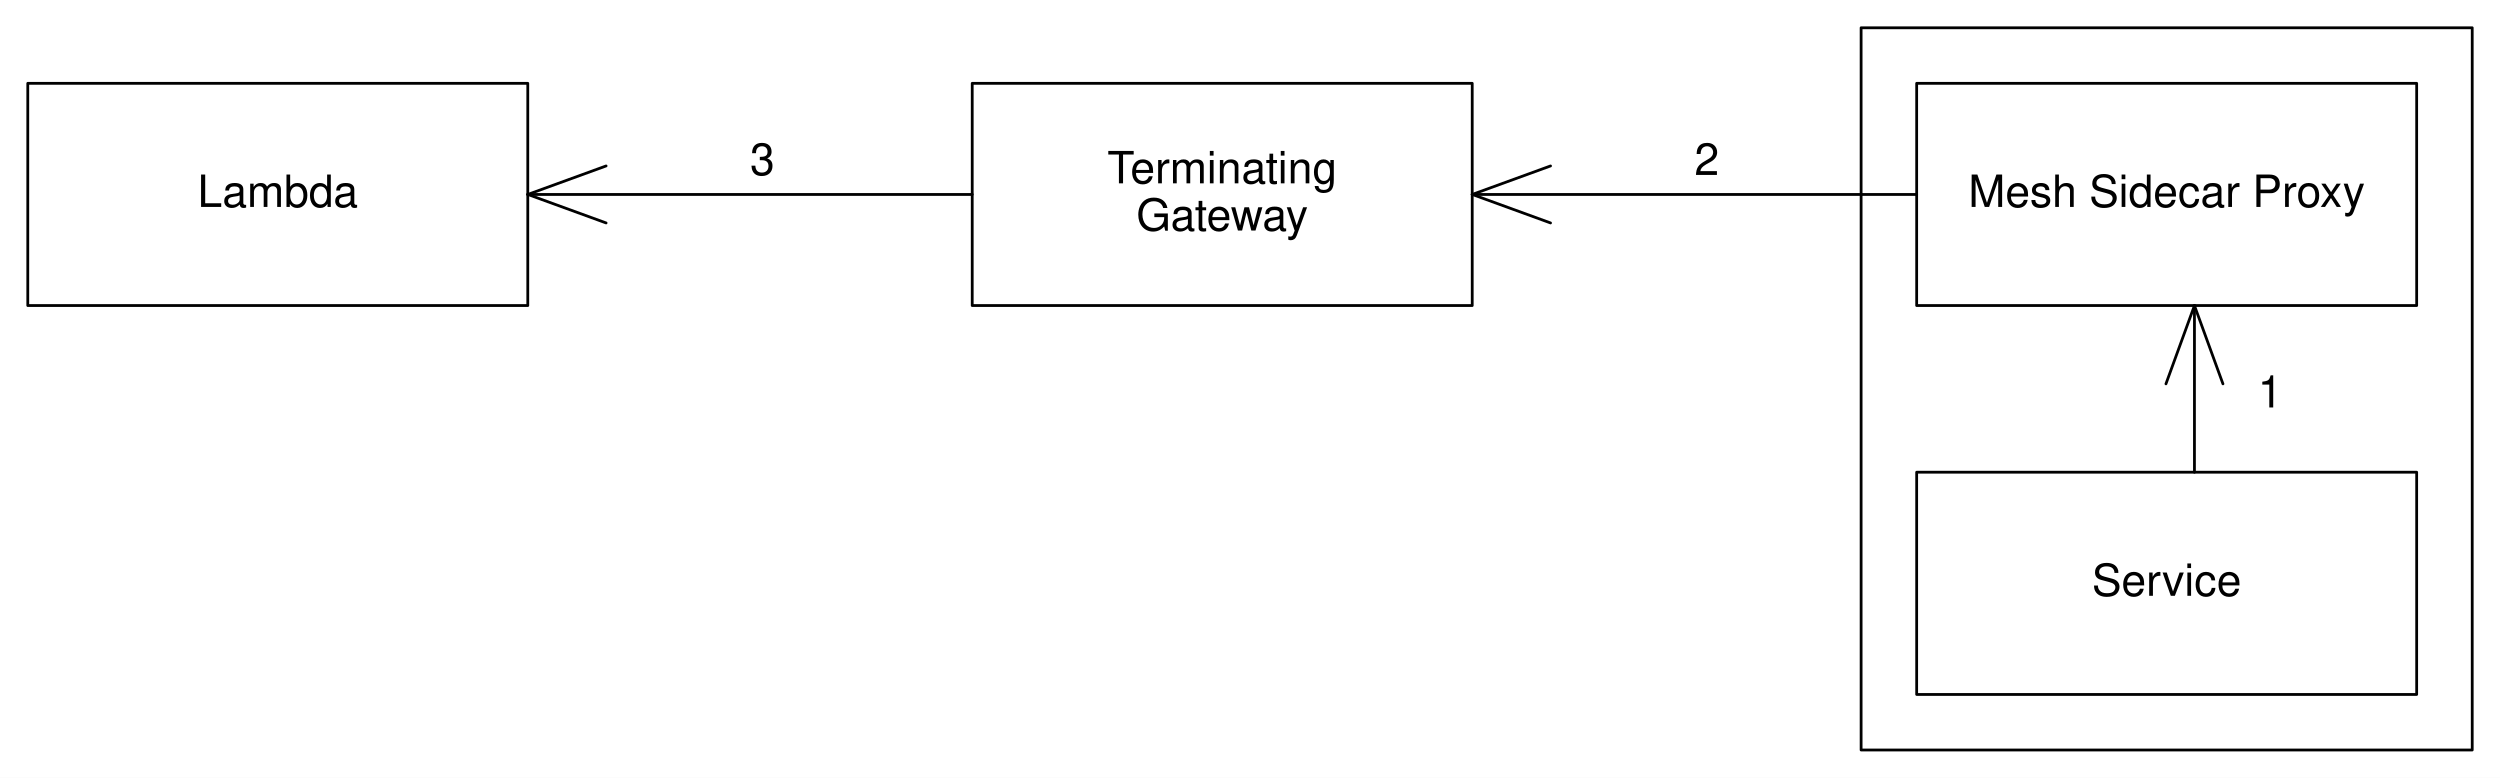
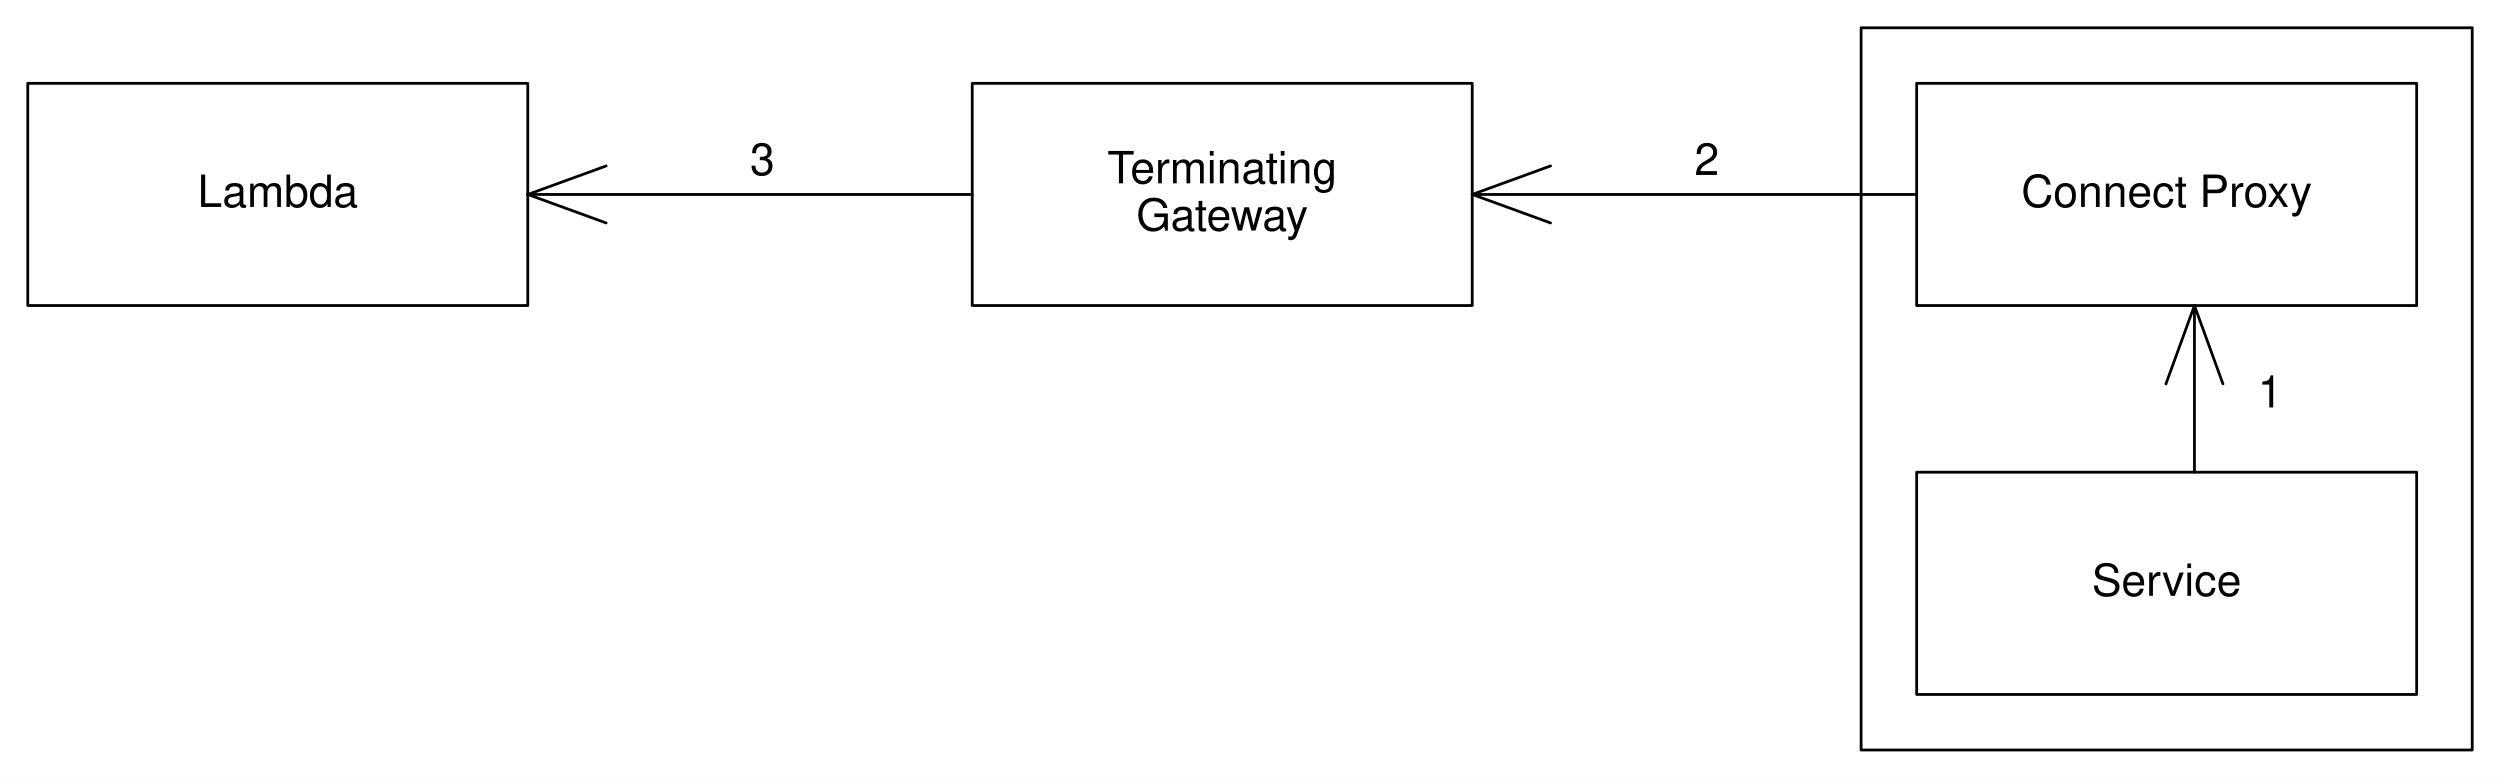
<svg xmlns="http://www.w3.org/2000/svg" version="1.1" viewBox="0 0 900 280" width="1800" height="560">
  <defs>
    <style>
      @font-face {
        font-family: "Virgil";
        src: url("https://excalidraw.com/Virgil.woff2");
      }
      @font-face {
        font-family: "Cascadia";
        src: url("https://excalidraw.com/Cascadia.woff2");
      }
    </style>
  </defs>
  <rect x="0" y="0" width="900" height="280" fill="#ffffff" />
  <g stroke-linecap="round" transform="translate(350 30) rotate(0 90 40)">
    <path d="M0 0 C70.2 0, 140.4 0, 180 0 M0 0 C36.45 0, 72.91 0, 180 0 M180 0 C180 20.64, 180 41.27, 180 80 M180 0 C180 18.95, 180 37.9, 180 80 M180 80 C120.1 80, 60.2 80, 0 80 M180 80 C122.36 80, 64.72 80, 0 80 M0 80 C0 57.38, 0 34.75, 0 0 M0 80 C0 55.34, 0 30.69, 0 0" stroke="#000000" stroke-width="1" fill="none" />
  </g>
  <g transform="translate(355 53) rotate(0 85 17)">
    <text x="85" y="13" font-family="Helvetica, Segoe UI Emoji" font-size="16px" fill="#000000" text-anchor="middle" style="white-space: pre;" direction="ltr">Terminating</text>
    <text x="85" y="30" font-family="Helvetica, Segoe UI Emoji" font-size="16px" fill="#000000" text-anchor="middle" style="white-space: pre;" direction="ltr">Gateway</text>
  </g>
  <g stroke-linecap="round" transform="translate(690 30) rotate(0 90 40)">
    <path d="M0 0 C42.64 0, 85.28 0, 180 0 M0 0 C43.33 0, 86.66 0, 180 0 M180 0 C180 29.12, 180 58.23, 180 80 M180 0 C180 29.64, 180 59.27, 180 80 M180 80 C134.85 80, 89.71 80, 0 80 M180 80 C112.6 80, 45.21 80, 0 80 M0 80 C0 48.06, 0 16.12, 0 0 M0 80 C0 63.39, 0 46.78, 0 0" stroke="#000000" stroke-width="1" fill="none" />
  </g>
  <g transform="translate(695 61.5) rotate(0 85 8.5)">
-     <text x="85" y="13" font-family="Helvetica, Segoe UI Emoji" font-size="16px" fill="#000000" text-anchor="middle" style="white-space: pre;" direction="ltr">Mesh Sidecar Proxy</text>
+     <text x="85" y="13" font-family="Helvetica, Segoe UI Emoji" font-size="16px" fill="#000000" text-anchor="middle" style="white-space: pre;" direction="ltr">Connect Proxy</text>
  </g>
  <g stroke-linecap="round" transform="translate(690 170) rotate(0 90 40)">
    <path d="M0 0 C44.43 0, 88.86 0, 180 0 M0 0 C56.71 0, 113.43 0, 180 0 M180 0 C180 30.87, 180 61.75, 180 80 M180 0 C180 27.24, 180 54.49, 180 80 M180 80 C143.88 80, 107.76 80, 0 80 M180 80 C125.82 80, 71.65 80, 0 80 M0 80 C0 51.64, 0 23.27, 0 0 M0 80 C0 58.2, 0 36.39, 0 0" stroke="#000000" stroke-width="1" fill="none" />
  </g>
  <g transform="translate(695 201.5) rotate(0 85 8.5)">
    <text x="85" y="13" font-family="Helvetica, Segoe UI Emoji" font-size="16px" fill="#000000" text-anchor="middle" style="white-space: pre;" direction="ltr">Service</text>
  </g>
  <g stroke-linecap="round" transform="translate(670 10) rotate(0 110 130)">
    <path d="M0 0 C68.4 0, 136.81 0, 220 0 M0 0 C55.12 0, 110.24 0, 220 0 M220 0 C220 75.75, 220 151.5, 220 260 M220 0 C220 75.67, 220 151.33, 220 260 M220 260 C173.64 260, 127.27 260, 0 260 M220 260 C169.79 260, 119.58 260, 0 260 M0 260 C0 176.21, 0 92.43, 0 0 M0 260 C0 160.84, 0 61.67, 0 0" stroke="#000000" stroke-width="1" fill="none" />
  </g>
  <g stroke-linecap="round">
    <g transform="translate(790 170) rotate(0 0 -30)">
      <path d="M0 0 C0 -10, 0 -50, 0 -60 M0 0 C0 -10, 0 -50, 0 -60" stroke="#000000" stroke-width="1" fill="none" />
    </g>
    <g transform="translate(790 170) rotate(0 0 -30)">
      <path d="M10.26 -31.81 C7.58 -39.17, 4.9 -46.53, 0 -60 M10.26 -31.81 C6.23 -42.87, 2.21 -53.94, 0 -60" stroke="#000000" stroke-width="1" fill="none" />
    </g>
    <g transform="translate(790 170) rotate(0 0 -30)">
      <path d="M-10.26 -31.81 C-7.58 -39.17, -4.9 -46.53, 0 -60 M-10.26 -31.81 C-6.23 -42.87, -2.21 -53.94, 0 -60" stroke="#000000" stroke-width="1" fill="none" />
    </g>
  </g>
  <g stroke-linecap="round">
    <g transform="translate(690 70) rotate(0 -80 0)">
      <path d="M0 0 C-49.94 0, -99.88 0, -160 0 M0 0 C-42.59 0, -85.18 0, -160 0" stroke="#000000" stroke-width="1" fill="none" />
    </g>
    <g transform="translate(690 70) rotate(0 -80 0)">
      <path d="M-131.81 -10.26 C-140.61 -7.06, -149.41 -3.86, -160 0 M-131.81 -10.26 C-139.31 -7.53, -146.82 -4.8, -160 0" stroke="#000000" stroke-width="1" fill="none" />
    </g>
    <g transform="translate(690 70) rotate(0 -80 0)">
      <path d="M-131.81 10.26 C-140.61 7.06, -149.41 3.86, -160 0 M-131.81 10.26 C-139.31 7.53, -146.82 4.8, -160 0" stroke="#000000" stroke-width="1" fill="none" />
    </g>
  </g>
  <g transform="translate(812.8076 133.6806) rotate(0 5 8.5)">
    <text x="0" y="13" font-family="Helvetica, Segoe UI Emoji" font-size="16px" fill="#000000" text-anchor="start" style="white-space: pre;" direction="ltr">1</text>
  </g>
  <g transform="translate(610 50) rotate(0 5 8.5)">
    <text x="0" y="13" font-family="Helvetica, Segoe UI Emoji" font-size="16px" fill="#000000" text-anchor="start" style="white-space: pre;" direction="ltr">2</text>
  </g>
  <g stroke-linecap="round">
    <g transform="translate(350 70) rotate(0 -80 0)">
      <path d="M0 0 C-41.37 0, -82.74 0, -160 0 M0 0 C-48.4 0, -96.8 0, -160 0" stroke="#000000" stroke-width="1" fill="none" />
    </g>
    <g transform="translate(350 70) rotate(0 -80 0)">
      <path d="M-131.81 -10.26 C-139.1 -7.61, -146.39 -4.95, -160 0 M-131.81 -10.26 C-140.34 -7.16, -148.86 -4.05, -160 0" stroke="#000000" stroke-width="1" fill="none" />
    </g>
    <g transform="translate(350 70) rotate(0 -80 0)">
      <path d="M-131.81 10.26 C-139.1 7.61, -146.39 4.95, -160 0 M-131.81 10.26 C-140.34 7.16, -148.86 4.05, -160 0" stroke="#000000" stroke-width="1" fill="none" />
    </g>
  </g>
  <g stroke-linecap="round" transform="translate(10 30) rotate(0 90 40)">
    <path d="M0 0 C67.4 0, 134.79 0, 180 0 M0 0 C71.87 0, 143.74 0, 180 0 M180 0 C180 16.61, 180 33.22, 180 80 M180 0 C180 26.86, 180 53.73, 180 80 M180 80 C114.97 80, 49.94 80, 0 80 M180 80 C141.35 80, 102.7 80, 0 80 M0 80 C0 63.22, 0 46.44, 0 0 M0 80 C0 54.29, 0 28.59, 0 0" stroke="#000000" stroke-width="1" fill="none" />
  </g>
  <g transform="translate(15 61.5) rotate(0 85 8.5)">
    <text x="85" y="13" font-family="Helvetica, Segoe UI Emoji" font-size="16px" fill="#000000" text-anchor="middle" style="white-space: pre;" direction="ltr">Lambda</text>
  </g>
  <g transform="translate(270 50) rotate(0 5 8.5)">
    <text x="0" y="13" font-family="Helvetica, Segoe UI Emoji" font-size="16px" fill="#000000" text-anchor="start" style="white-space: pre;" direction="ltr">3</text>
  </g>
</svg>
